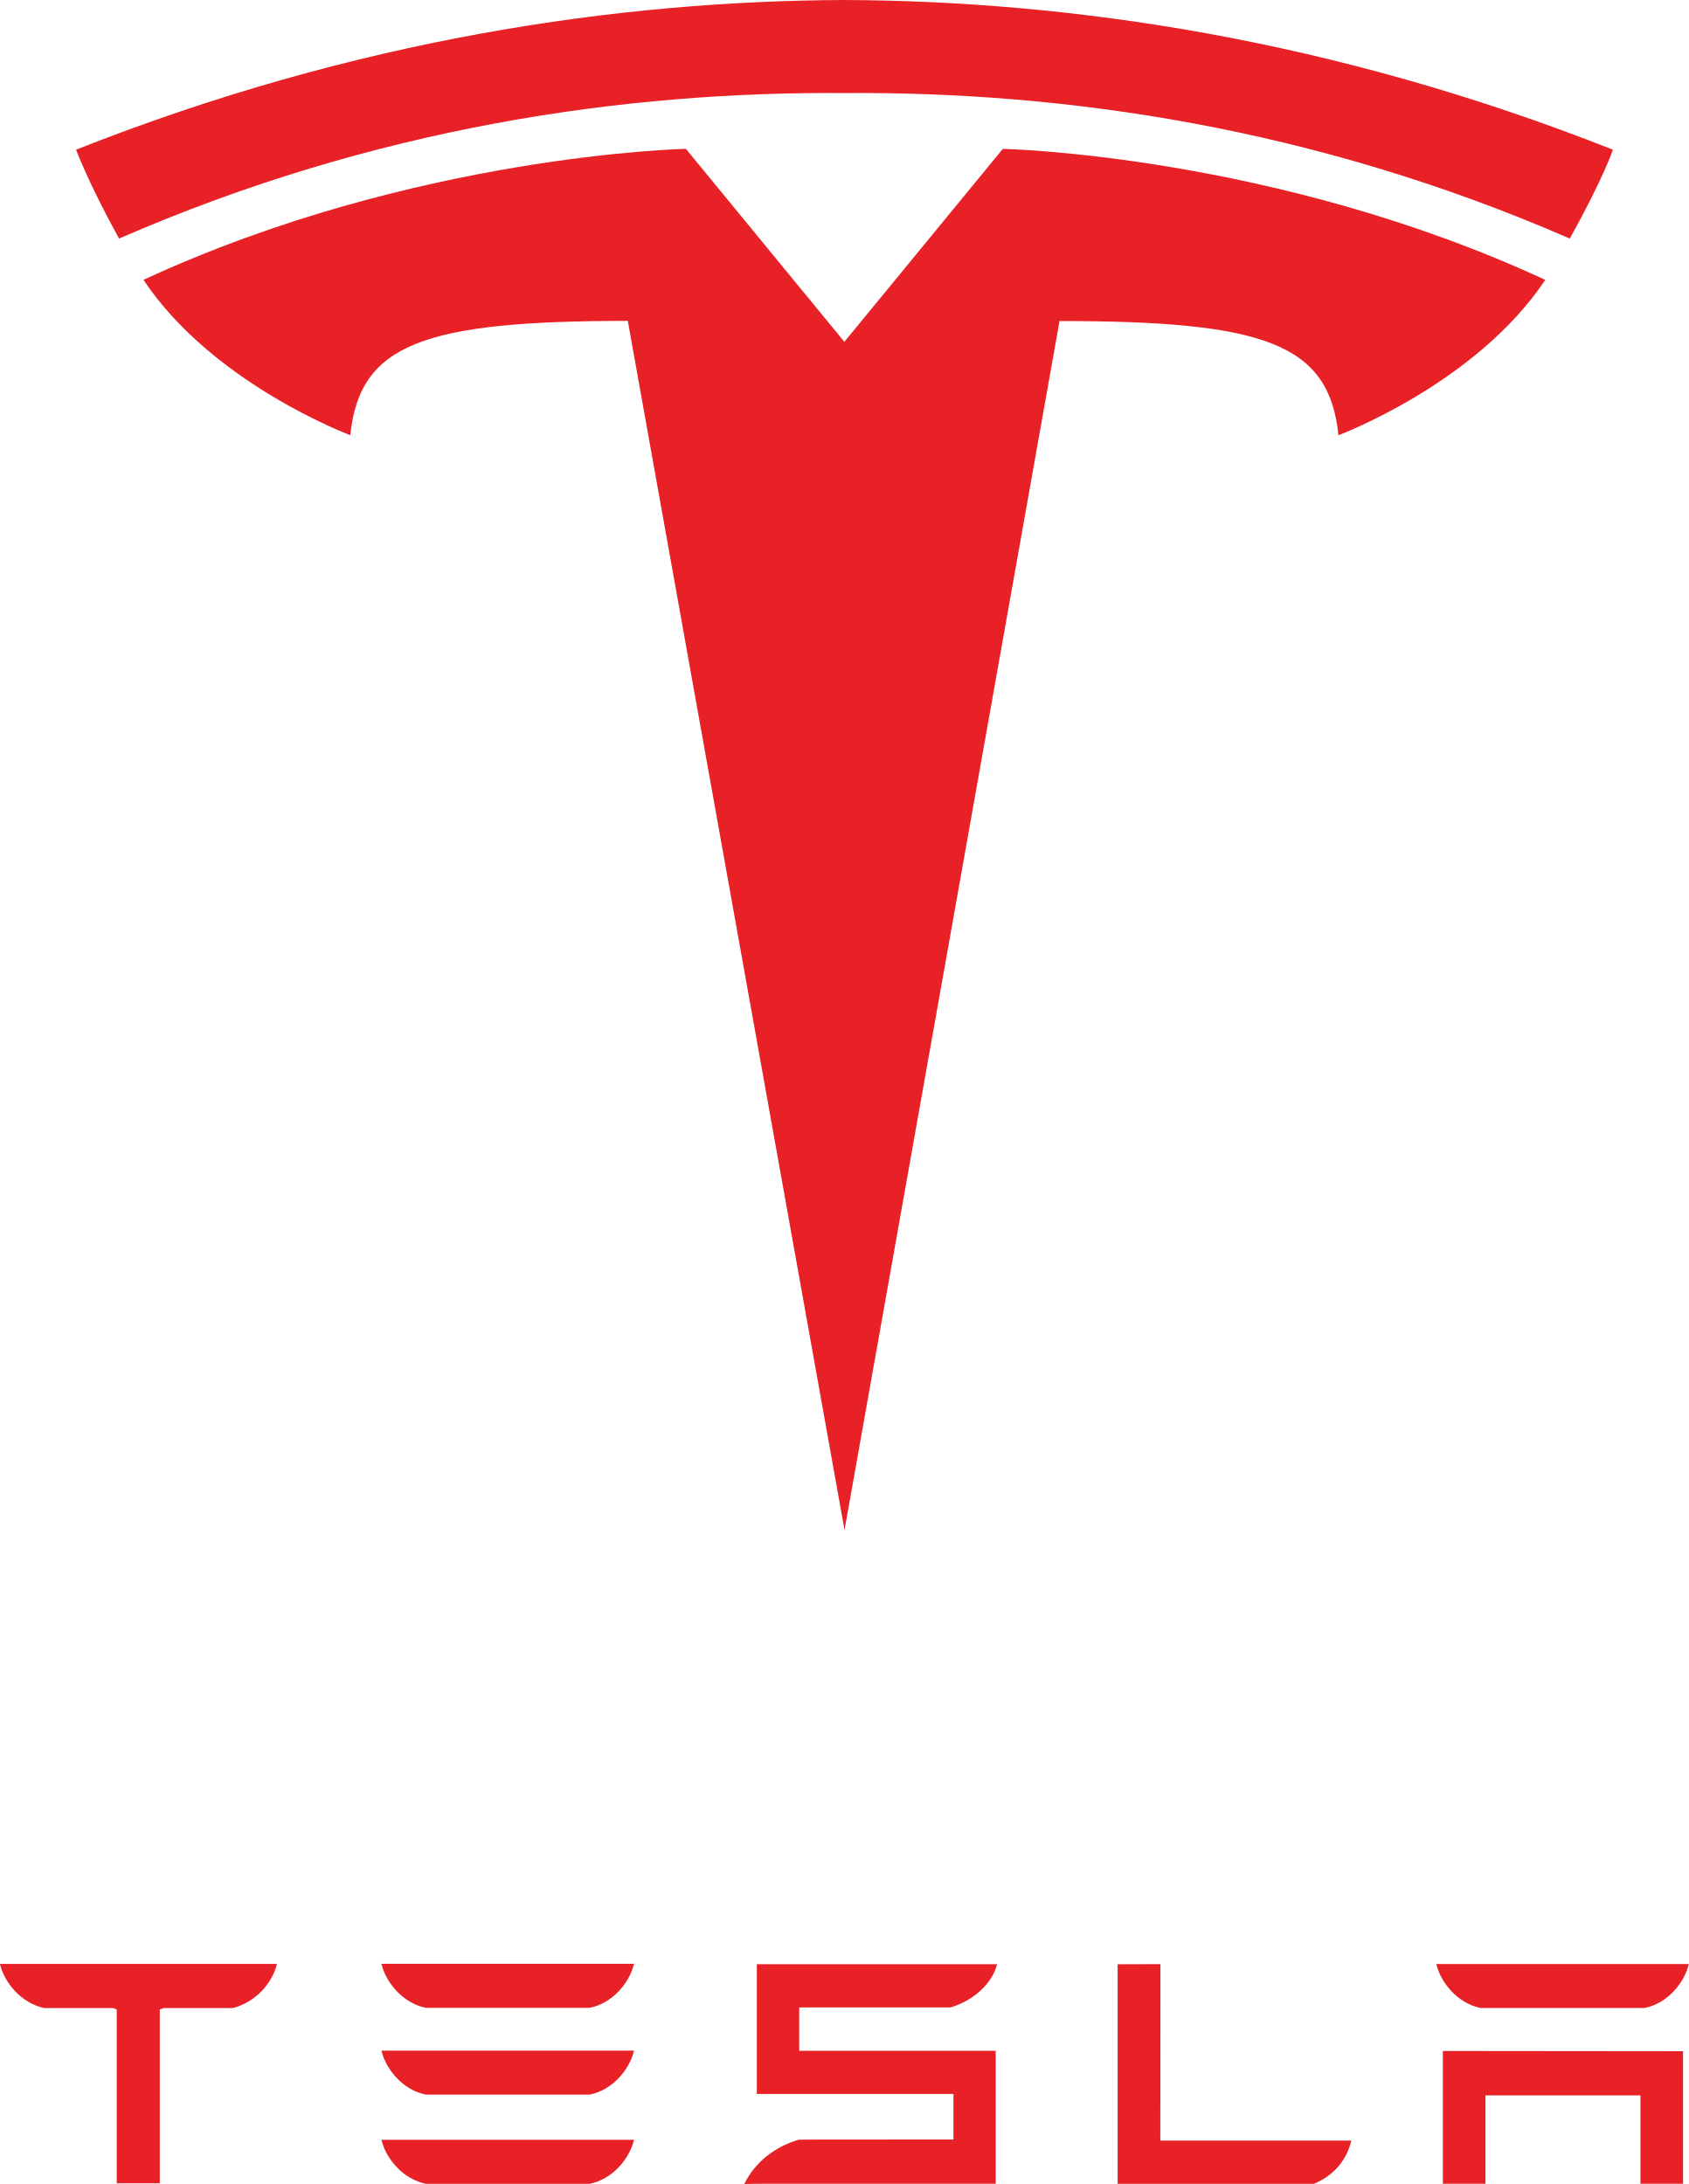
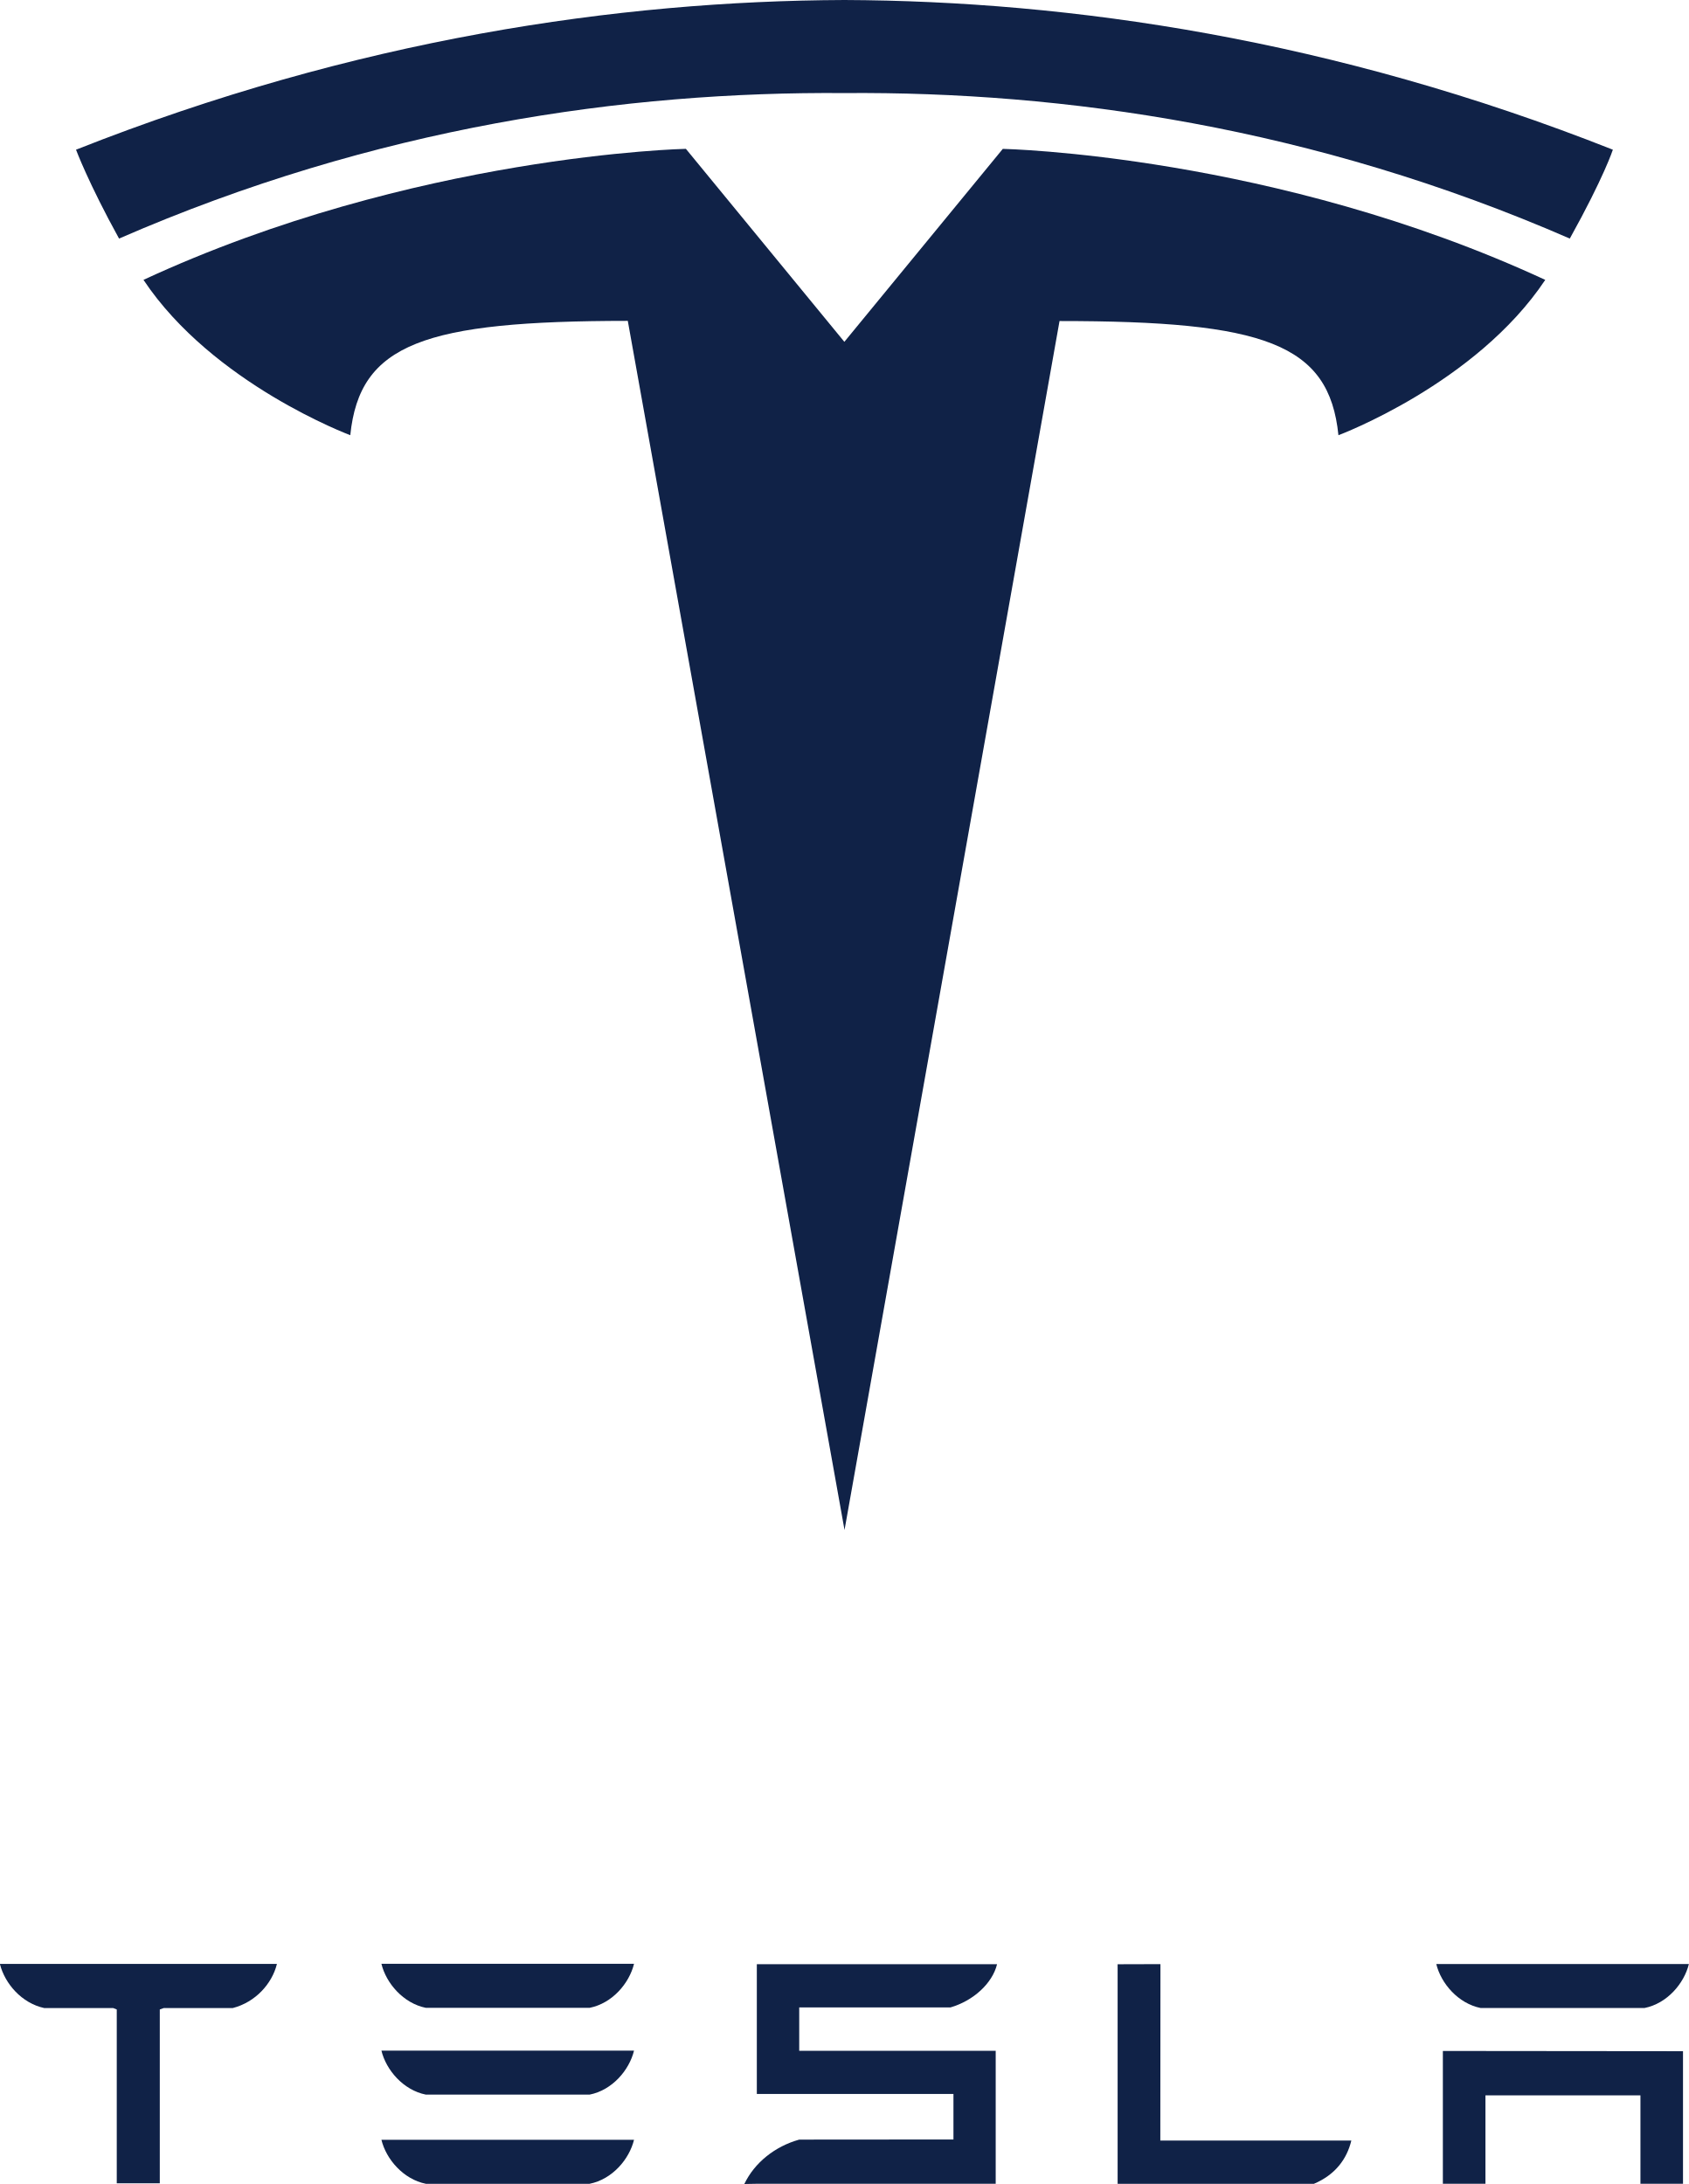
<svg xmlns="http://www.w3.org/2000/svg" version="1.1" id="Layer_1" x="0px" y="0px" width="278.672" height="360.438" viewBox="0 0 278.672 360.438" enable-background="new 0 0 345.86 500" xml:space="preserve">
  <defs id="defs41" />
  <g id="TESLA" transform="translate(-28.524,-64.797)">
    <g id="g8">
-       <polyline points="266.601,403.28 266.601,425.192 273.628,425.192 273.628,410.603 299.203,410.603     299.203,425.192 306.225,425.192 306.225,403.318 266.601,403.28   " id="polyline10" style="fill:#e82127;fill-opacity:1" />
-       <path d="m 272.845,396.192 27.02,0 c 3.753,-0.746 6.544,-4.058 7.331,-7.262 l -41.681,0 c 0.779,3.205 3.611,6.516 7.33,7.262" id="path12" style="fill:#e82127;fill-opacity:1" />
+       <polyline points="266.601,403.28 266.601,425.192 273.628,425.192 273.628,410.603 299.203,410.603     299.203,425.192 306.225,425.192 306.225,403.318 266.601,403.28   " id="polyline10" style="fill:hsl(220,63%,17%);fill-opacity:1" />
+       <path d="m 272.845,396.192 27.02,0 c 3.753,-0.746 6.544,-4.058 7.331,-7.262 l -41.681,0 c 0.779,3.205 3.611,6.516 7.33,7.262" id="path12" style="fill:hsl(220,63%,17%);fill-opacity:1" />
    </g>
    <g id="g14">
-       <path d="m 245.319,425.206 c 3.543,-1.502 5.449,-4.1 6.179,-7.14 l -31.517,0 0.02,-29.118 -7.065,0.02 0,36.238 32.383,0" id="path16" style="fill:#e82127;fill-opacity:1" />
+       <path d="m 245.319,425.206 c 3.543,-1.502 5.449,-4.1 6.179,-7.14 l -31.517,0 0.02,-29.118 -7.065,0.02 0,36.238 32.383,0" id="path16" style="fill:hsl(220,63%,17%);fill-opacity:1" />
    </g>
    <g id="g18">
-       <path d="m 160.398,396.094 24.954,0 c 3.762,-1.093 6.921,-3.959 7.691,-7.136 l -39.64,0 0,21.415 32.444,0 0,7.515 -25.449,0.02 c -3.988,1.112 -7.37,3.79 -9.057,7.327 l 2.062,-0.038 39.415,0 0,-21.944 -32.42,0 0,-7.159" id="path20" style="fill:#e82127;fill-opacity:1" />
+       <path d="m 160.398,396.094 24.954,0 c 3.762,-1.093 6.921,-3.959 7.691,-7.136 l -39.64,0 0,21.415 32.444,0 0,7.515 -25.449,0.02 c -3.988,1.112 -7.37,3.79 -9.057,7.327 l 2.062,-0.038 39.415,0 0,-21.944 -32.42,0 0,-7.159" id="path20" style="fill:hsl(220,63%,17%);fill-opacity:1" />
    </g>
    <g id="g22">
-       <path d="m 98.795,396.163 27.011,0 c 3.758,-0.749 6.551,-4.058 7.334,-7.265 l -41.679,0 c 0.778,3.207 3.612,6.516 7.334,7.265" id="path24" style="fill:#e82127;fill-opacity:1" />
-       <path d="m 98.795,410.485 27.011,0 c 3.758,-0.741 6.551,-4.053 7.334,-7.262 l -41.679,0 c 0.778,3.21 3.612,6.521 7.334,7.262" id="path26" style="fill:#e82127;fill-opacity:1" />
-       <path d="m 98.795,425.202 27.011,0 c 3.758,-0.747 6.551,-4.058 7.334,-7.263 l -41.679,0 c 0.778,3.206 3.612,6.516 7.334,7.263" id="path28" style="fill:#e82127;fill-opacity:1" />
+       <path d="m 98.795,396.163 27.011,0 c 3.758,-0.749 6.551,-4.058 7.334,-7.265 l -41.679,0 c 0.778,3.207 3.612,6.516 7.334,7.265" id="path24" style="fill:hsl(220,63%,17%);fill-opacity:1" />
+       <path d="m 98.795,410.485 27.011,0 c 3.758,-0.741 6.551,-4.053 7.334,-7.262 l -41.679,0 c 0.778,3.21 3.612,6.521 7.334,7.262" id="path26" style="fill:hsl(220,63%,17%);fill-opacity:1" />
+       <path d="m 98.795,425.202 27.011,0 c 3.758,-0.747 6.551,-4.058 7.334,-7.263 l -41.679,0 c 0.778,3.206 3.612,6.516 7.334,7.263" id="path28" style="fill:hsl(220,63%,17%);fill-opacity:1" />
    </g>
    <g id="g30">
-       <path d="m 28.524,388.986 c 0.812,3.167 3.554,6.404 7.316,7.215 l 11.37,0 0.58,0.229 0,28.691 7.1,0 0,-28.691 0.645,-0.229 11.38,0 c 3.804,-0.98 6.487,-4.048 7.285,-7.215 l 0,-0.07 -45.676,0 0,0.07" id="path32" style="fill:#e82127;fill-opacity:1" />
+       <path d="m 28.524,388.986 c 0.812,3.167 3.554,6.404 7.316,7.215 l 11.37,0 0.58,0.229 0,28.691 7.1,0 0,-28.691 0.645,-0.229 11.38,0 c 3.804,-0.98 6.487,-4.048 7.285,-7.215 l 0,-0.07 -45.676,0 0,0.07" id="path32" style="fill:hsl(220,63%,17%);fill-opacity:1" />
    </g>
  </g>
  <g id="T" transform="translate(-33.796,-64.797)">
-     <path d="M 173.146,317.299 208.622,117.78 c 33.815,0 44.481,3.708 46.021,18.843 0,0 22.684,-8.458 34.125,-25.636 C 244.122,90.299 199.263,89.366 199.263,89.366 l -26.176,31.882 0.059,-0.004 -26.176,-31.883 c 0,0 -44.86,0.934 -89.5,21.622 11.431,17.178 34.124,25.636 34.124,25.636 1.549,-15.136 12.202,-18.844 45.79,-18.868 l 35.762,199.548" id="path35" style="fill:#e82127;fill-opacity:1" />
-     <path d="m 173.132,80.157 c 36.09,-0.276 77.399,5.583 119.687,24.014 5.652,-10.173 7.105,-14.669 7.105,-14.669 C 253.697,71.213 210.406,64.954 173.127,64.797 135.85,64.954 92.561,71.214 46.34,89.502 c 0,0 2.062,5.538 7.1,14.669 42.28,-18.431 83.596,-24.29 119.687,-24.014 l 0.005,0" id="path37" style="fill:#e82127;fill-opacity:1" />
+     <path d="M 173.146,317.299 208.622,117.78 c 33.815,0 44.481,3.708 46.021,18.843 0,0 22.684,-8.458 34.125,-25.636 C 244.122,90.299 199.263,89.366 199.263,89.366 l -26.176,31.882 0.059,-0.004 -26.176,-31.883 c 0,0 -44.86,0.934 -89.5,21.622 11.431,17.178 34.124,25.636 34.124,25.636 1.549,-15.136 12.202,-18.844 45.79,-18.868 l 35.762,199.548" id="path35" style="fill:hsl(220,63%,17%);fill-opacity:1" />
+     <path d="m 173.132,80.157 c 36.09,-0.276 77.399,5.583 119.687,24.014 5.652,-10.173 7.105,-14.669 7.105,-14.669 C 253.697,71.213 210.406,64.954 173.127,64.797 135.85,64.954 92.561,71.214 46.34,89.502 c 0,0 2.062,5.538 7.1,14.669 42.28,-18.431 83.596,-24.29 119.687,-24.014 l 0.005,0" id="path37" style="fill:hsl(220,63%,17%);fill-opacity:1" />
  </g>
</svg>
